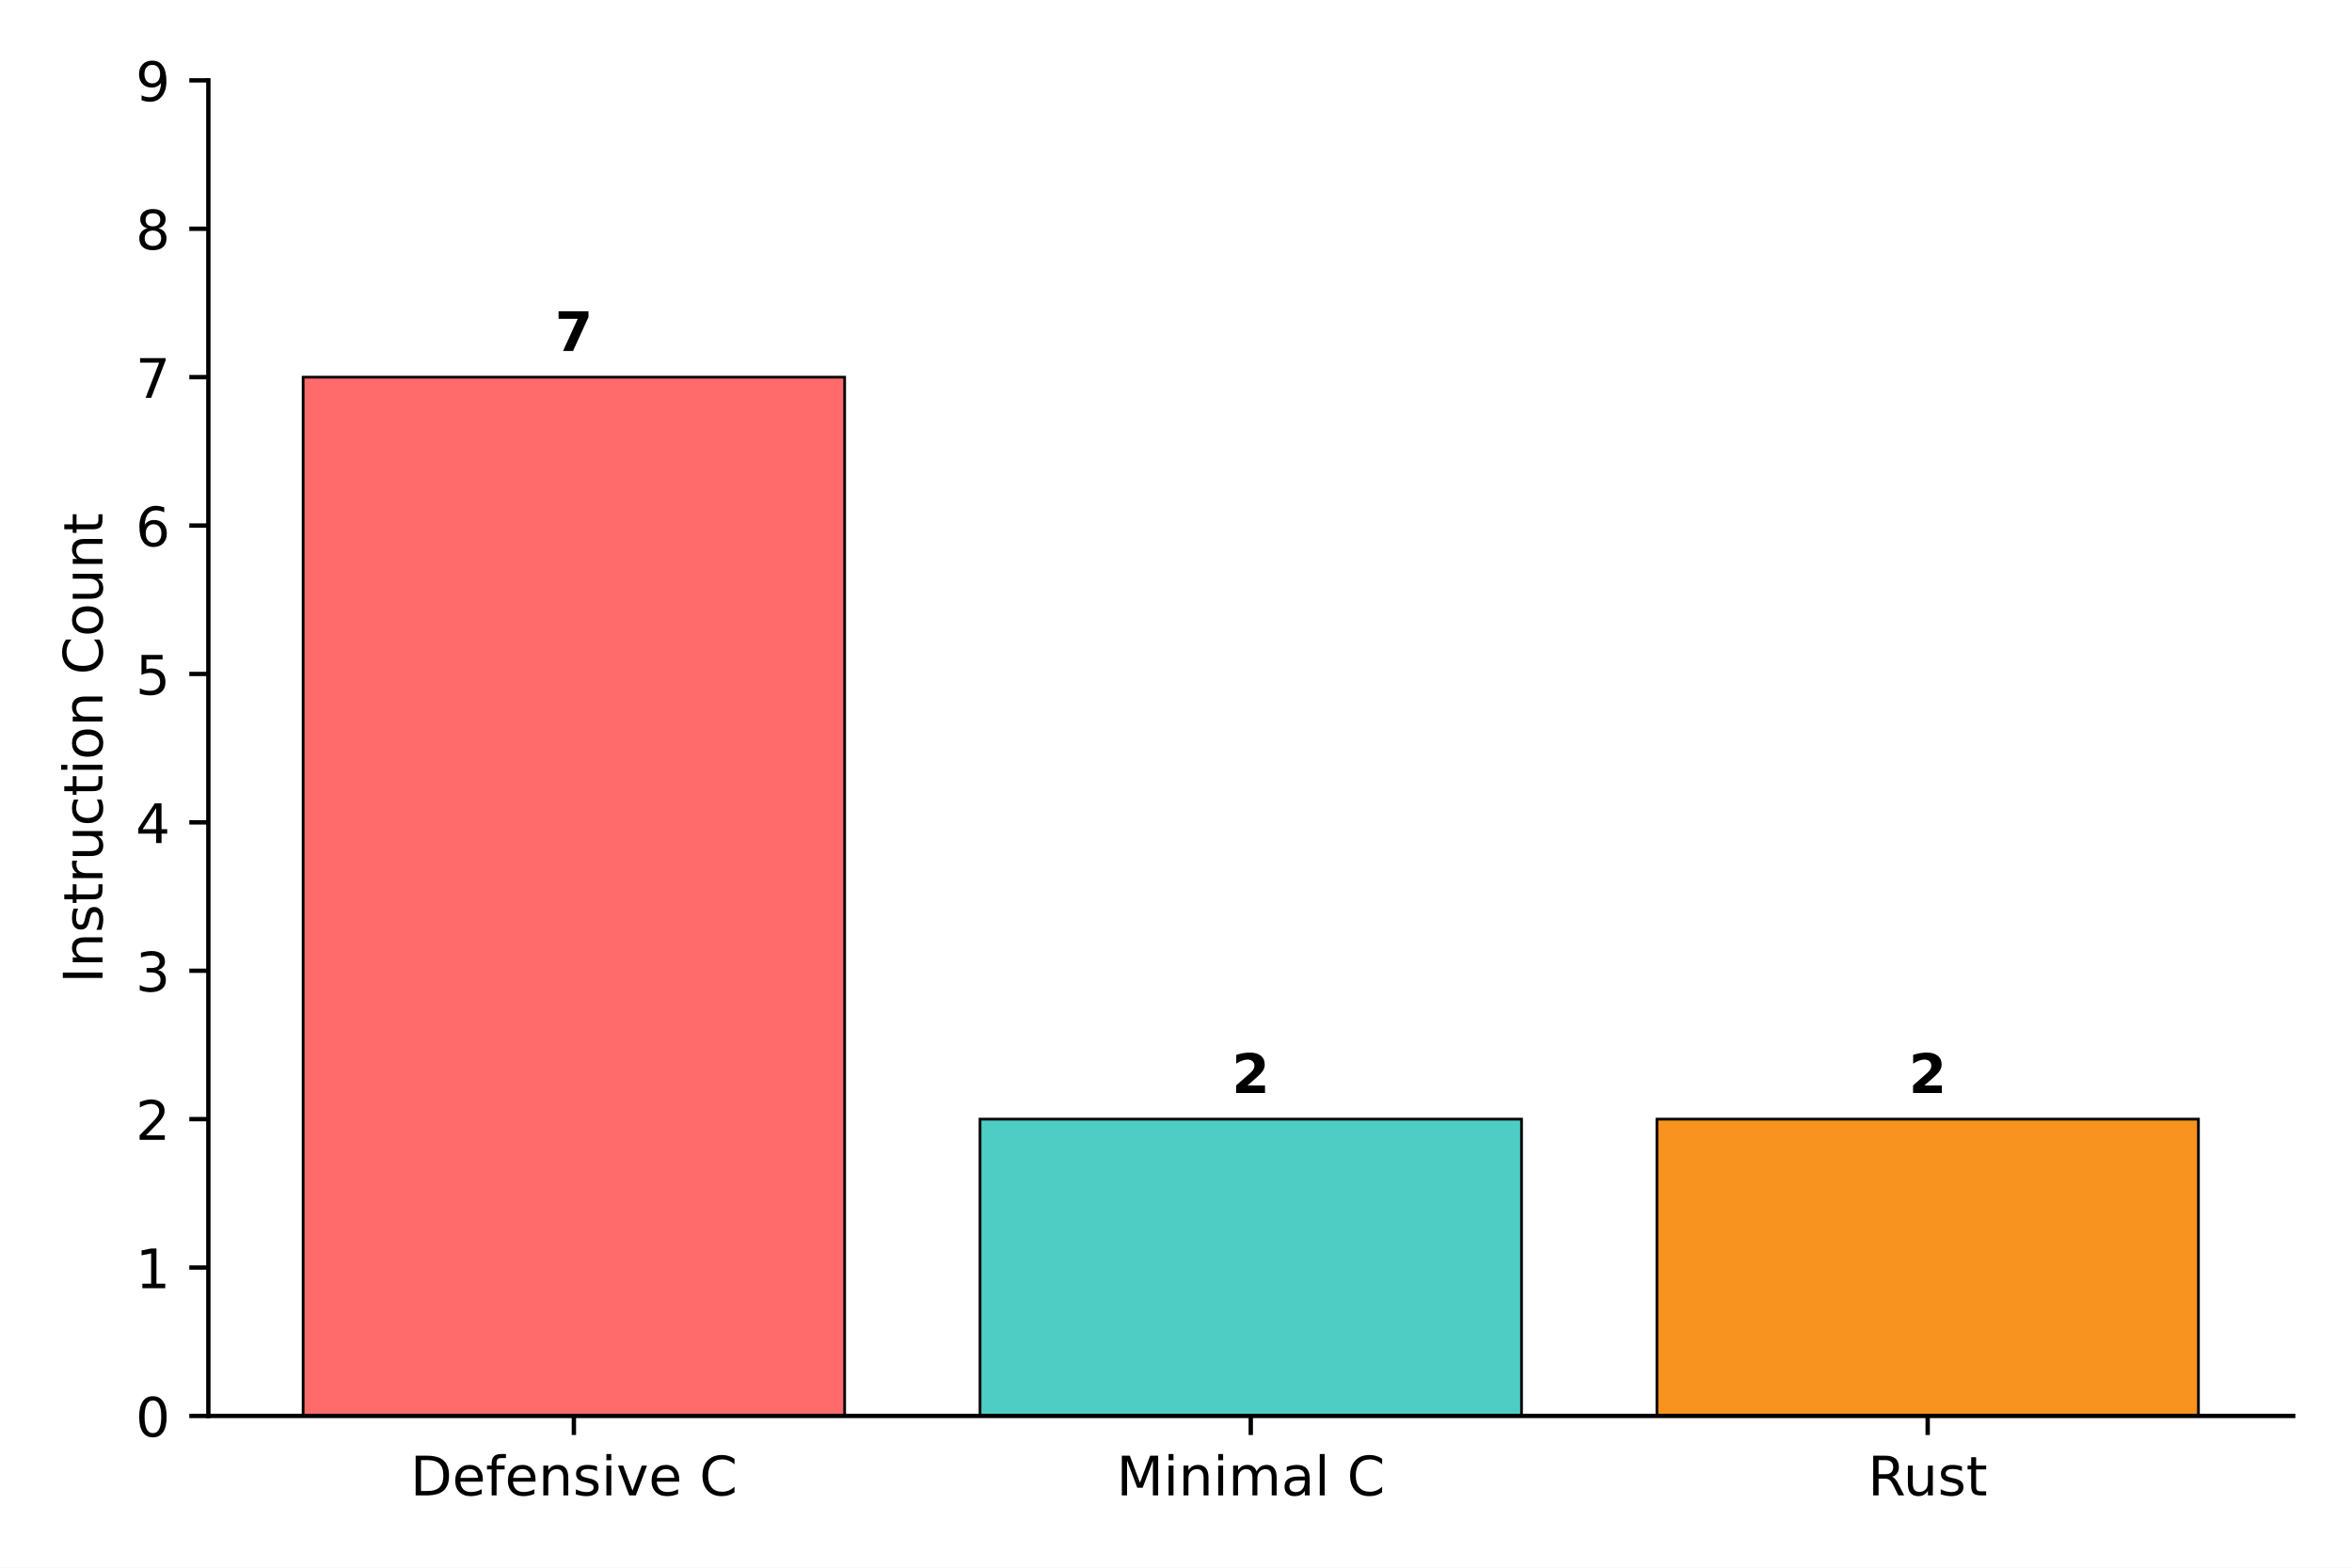
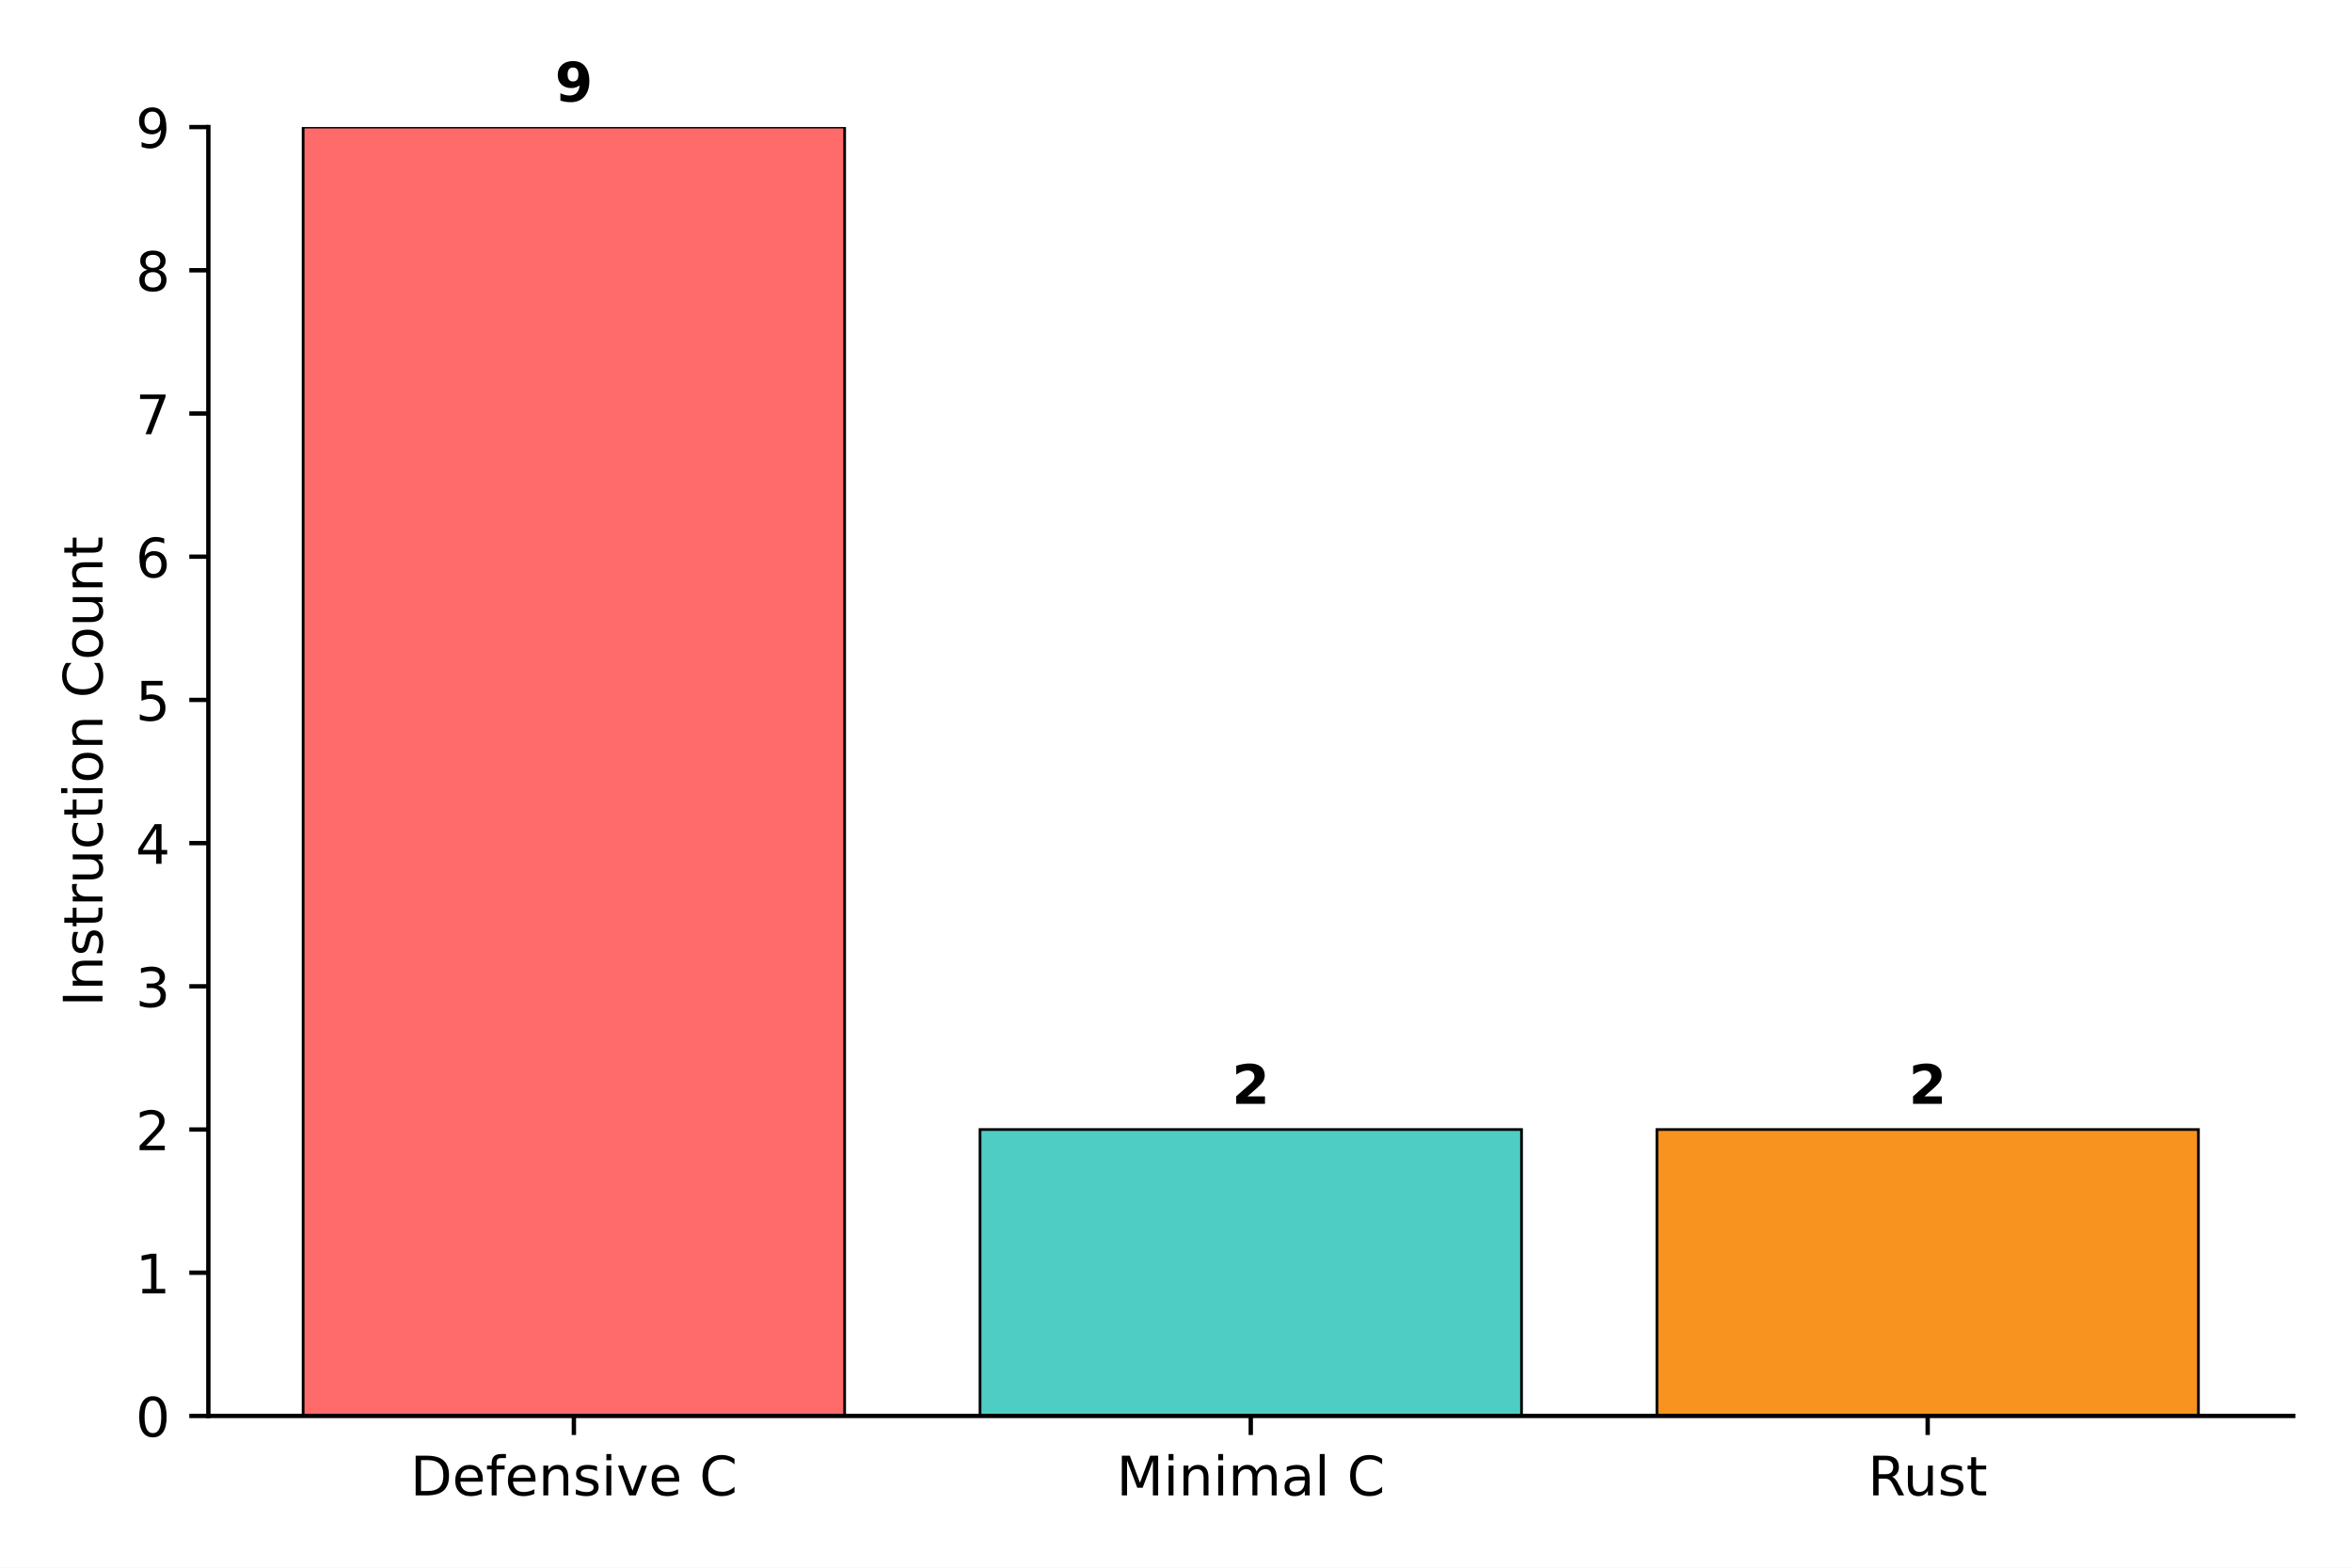
<svg xmlns="http://www.w3.org/2000/svg" xmlns:xlink="http://www.w3.org/1999/xlink" width="432pt" height="288pt" viewBox="0 0 432 288" version="1.1">
  <defs>
    <style type="text/css">*{stroke-linejoin: round; stroke-linecap: butt}</style>
  </defs>
  <g id="figure_1">
    <g id="patch_1">
      <path d="M 0 288  L 432 288  L 432 0  L 0 0  z " style="fill: #ffffff" />
    </g>
    <g id="axes_1">
      <g id="patch_2">
-         <path d="M 38.27 260.12  L 421.2 260.12  L 421.2 14.76  L 38.27 14.76  z " style="fill: #ffffff" />
+         <path d="M 38.27 260.12  L 421.2 260.12  L 421.2 23.344  L 38.27 23.344  z " style="fill: #ffffff" />
      </g>
      <g id="patch_3">
-         <path d="M 55.676 260.12  L 155.138 260.12  L 155.138 69.284  L 55.676 69.284  z " clip-path="url(#p840d6d845b)" style="fill: #ff6b6b; stroke: #000000; stroke-width: 0.5; stroke-linejoin: miter" />
+         <path d="M 55.676 260.12  L 155.138 260.12  L 155.138 23.344  L 55.676 23.344  z " clip-path="url(#pa86486b296)" style="fill: #ff6b6b; stroke: #000000; stroke-width: 0.5; stroke-linejoin: miter" />
      </g>
      <g id="patch_4">
-         <path d="M 180.004 260.12  L 279.466 260.12  L 279.466 205.596  L 180.004 205.596  z " clip-path="url(#p840d6d845b)" style="fill: #4ecdc4; stroke: #000000; stroke-width: 0.5; stroke-linejoin: miter" />
+         <path d="M 180.004 260.12  L 279.466 260.12  L 279.466 207.503  L 180.004 207.503  z " clip-path="url(#pa86486b296)" style="fill: #4ecdc4; stroke: #000000; stroke-width: 0.5; stroke-linejoin: miter" />
      </g>
      <g id="patch_5">
-         <path d="M 304.332 260.12  L 403.794 260.12  L 403.794 205.596  L 304.332 205.596  z " clip-path="url(#p840d6d845b)" style="fill: #f7931e; stroke: #000000; stroke-width: 0.5; stroke-linejoin: miter" />
+         <path d="M 304.332 260.12  L 403.794 260.12  L 403.794 207.503  L 304.332 207.503  z " clip-path="url(#pa86486b296)" style="fill: #f7931e; stroke: #000000; stroke-width: 0.5; stroke-linejoin: miter" />
      </g>
      <g id="matplotlib.axis_1">
        <g id="xtick_1">
          <g id="line2d_1">
            <defs>
-               <path id="m03a1fd24ce" d="M 0 0  L 0 3.5  " style="stroke: #000000; stroke-width: 0.8" />
+               <path id="mcf8dc79cb9" d="M 0 0  L 0 3.5  " style="stroke: #000000; stroke-width: 0.8" />
            </defs>
            <g>
-               <use xlink:href="#m03a1fd24ce" x="105.407" y="260.12" style="stroke: #000000; stroke-width: 0.8" />
+               <use xlink:href="#mcf8dc79cb9" x="105.407" y="260.12" style="stroke: #000000; stroke-width: 0.8" />
            </g>
          </g>
          <g id="text_1">
            <g transform="translate(75.36489 274.7184) scale(0.1 -0.1)">
              <defs>
                <path id="DejaVuSans-44" d="M 1259 4147  L 1259 519  L 2022 519  Q 2988 519 3436 956  Q 3884 1394 3884 2338  Q 3884 3275 3436 3711  Q 2988 4147 2022 4147  L 1259 4147  z M 628 4666  L 1925 4666  Q 3281 4666 3915 4102  Q 4550 3538 4550 2338  Q 4550 1131 3912 565  Q 3275 0 1925 0  L 628 0  L 628 4666  z " transform="scale(0.015625)" />
                <path id="DejaVuSans-65" d="M 3597 1894  L 3597 1613  L 953 1613  Q 991 1019 1311 708  Q 1631 397 2203 397  Q 2534 397 2845 478  Q 3156 559 3463 722  L 3463 178  Q 3153 47 2828 -22  Q 2503 -91 2169 -91  Q 1331 -91 842 396  Q 353 884 353 1716  Q 353 2575 817 3079  Q 1281 3584 2069 3584  Q 2775 3584 3186 3129  Q 3597 2675 3597 1894  z M 3022 2063  Q 3016 2534 2758 2815  Q 2500 3097 2075 3097  Q 1594 3097 1305 2825  Q 1016 2553 972 2059  L 3022 2063  z " transform="scale(0.015625)" />
                <path id="DejaVuSans-66" d="M 2375 4863  L 2375 4384  L 1825 4384  Q 1516 4384 1395 4259  Q 1275 4134 1275 3809  L 1275 3500  L 2222 3500  L 2222 3053  L 1275 3053  L 1275 0  L 697 0  L 697 3053  L 147 3053  L 147 3500  L 697 3500  L 697 3744  Q 697 4328 969 4595  Q 1241 4863 1831 4863  L 2375 4863  z " transform="scale(0.015625)" />
                <path id="DejaVuSans-6e" d="M 3513 2113  L 3513 0  L 2938 0  L 2938 2094  Q 2938 2591 2744 2837  Q 2550 3084 2163 3084  Q 1697 3084 1428 2787  Q 1159 2491 1159 1978  L 1159 0  L 581 0  L 581 3500  L 1159 3500  L 1159 2956  Q 1366 3272 1645 3428  Q 1925 3584 2291 3584  Q 2894 3584 3203 3211  Q 3513 2838 3513 2113  z " transform="scale(0.015625)" />
                <path id="DejaVuSans-73" d="M 2834 3397  L 2834 2853  Q 2591 2978 2328 3040  Q 2066 3103 1784 3103  Q 1356 3103 1142 2972  Q 928 2841 928 2578  Q 928 2378 1081 2264  Q 1234 2150 1697 2047  L 1894 2003  Q 2506 1872 2764 1633  Q 3022 1394 3022 966  Q 3022 478 2636 193  Q 2250 -91 1575 -91  Q 1294 -91 989 -36  Q 684 19 347 128  L 347 722  Q 666 556 975 473  Q 1284 391 1588 391  Q 1994 391 2212 530  Q 2431 669 2431 922  Q 2431 1156 2273 1281  Q 2116 1406 1581 1522  L 1381 1569  Q 847 1681 609 1914  Q 372 2147 372 2553  Q 372 3047 722 3315  Q 1072 3584 1716 3584  Q 2034 3584 2315 3537  Q 2597 3491 2834 3397  z " transform="scale(0.015625)" />
                <path id="DejaVuSans-69" d="M 603 3500  L 1178 3500  L 1178 0  L 603 0  L 603 3500  z M 603 4863  L 1178 4863  L 1178 4134  L 603 4134  L 603 4863  z " transform="scale(0.015625)" />
                <path id="DejaVuSans-76" d="M 191 3500  L 800 3500  L 1894 563  L 2988 3500  L 3597 3500  L 2284 0  L 1503 0  L 191 3500  z " transform="scale(0.015625)" />
                <path id="DejaVuSans-20" transform="scale(0.015625)" />
                <path id="DejaVuSans-43" d="M 4122 4306  L 4122 3641  Q 3803 3938 3442 4084  Q 3081 4231 2675 4231  Q 1875 4231 1450 3742  Q 1025 3253 1025 2328  Q 1025 1406 1450 917  Q 1875 428 2675 428  Q 3081 428 3442 575  Q 3803 722 4122 1019  L 4122 359  Q 3791 134 3420 21  Q 3050 -91 2638 -91  Q 1578 -91 968 557  Q 359 1206 359 2328  Q 359 3453 968 4101  Q 1578 4750 2638 4750  Q 3056 4750 3426 4639  Q 3797 4528 4122 4306  z " transform="scale(0.015625)" />
              </defs>
              <use xlink:href="#DejaVuSans-44" />
              <use xlink:href="#DejaVuSans-65" transform="translate(77.00195 0)" />
              <use xlink:href="#DejaVuSans-66" transform="translate(138.5254 0)" />
              <use xlink:href="#DejaVuSans-65" transform="translate(173.7305 0)" />
              <use xlink:href="#DejaVuSans-6e" transform="translate(235.2539 0)" />
              <use xlink:href="#DejaVuSans-73" transform="translate(298.6328 0)" />
              <use xlink:href="#DejaVuSans-69" transform="translate(350.7324 0)" />
              <use xlink:href="#DejaVuSans-76" transform="translate(378.5156 0)" />
              <use xlink:href="#DejaVuSans-65" transform="translate(437.6953 0)" />
              <use xlink:href="#DejaVuSans-20" transform="translate(499.2188 0)" />
              <use xlink:href="#DejaVuSans-43" transform="translate(531.0059 0)" />
            </g>
          </g>
        </g>
        <g id="xtick_2">
          <g id="line2d_2">
            <g>
-               <use xlink:href="#m03a1fd24ce" x="229.735" y="260.12" style="stroke: #000000; stroke-width: 0.8" />
+               <use xlink:href="#mcf8dc79cb9" x="229.735" y="260.12" style="stroke: #000000; stroke-width: 0.8" />
            </g>
          </g>
          <g id="text_2">
            <g transform="translate(205.0702 274.7184) scale(0.1 -0.1)">
              <defs>
                <path id="DejaVuSans-4d" d="M 628 4666  L 1569 4666  L 2759 1491  L 3956 4666  L 4897 4666  L 4897 0  L 4281 0  L 4281 4097  L 3078 897  L 2444 897  L 1241 4097  L 1241 0  L 628 0  L 628 4666  z " transform="scale(0.015625)" />
                <path id="DejaVuSans-6d" d="M 3328 2828  Q 3544 3216 3844 3400  Q 4144 3584 4550 3584  Q 5097 3584 5394 3201  Q 5691 2819 5691 2113  L 5691 0  L 5113 0  L 5113 2094  Q 5113 2597 4934 2840  Q 4756 3084 4391 3084  Q 3944 3084 3684 2787  Q 3425 2491 3425 1978  L 3425 0  L 2847 0  L 2847 2094  Q 2847 2600 2669 2842  Q 2491 3084 2119 3084  Q 1678 3084 1418 2786  Q 1159 2488 1159 1978  L 1159 0  L 581 0  L 581 3500  L 1159 3500  L 1159 2956  Q 1356 3278 1631 3431  Q 1906 3584 2284 3584  Q 2666 3584 2933 3390  Q 3200 3197 3328 2828  z " transform="scale(0.015625)" />
                <path id="DejaVuSans-61" d="M 2194 1759  Q 1497 1759 1228 1600  Q 959 1441 959 1056  Q 959 750 1161 570  Q 1363 391 1709 391  Q 2188 391 2477 730  Q 2766 1069 2766 1631  L 2766 1759  L 2194 1759  z M 3341 1997  L 3341 0  L 2766 0  L 2766 531  Q 2569 213 2275 61  Q 1981 -91 1556 -91  Q 1019 -91 701 211  Q 384 513 384 1019  Q 384 1609 779 1909  Q 1175 2209 1959 2209  L 2766 2209  L 2766 2266  Q 2766 2663 2505 2880  Q 2244 3097 1772 3097  Q 1472 3097 1187 3025  Q 903 2953 641 2809  L 641 3341  Q 956 3463 1253 3523  Q 1550 3584 1831 3584  Q 2591 3584 2966 3190  Q 3341 2797 3341 1997  z " transform="scale(0.015625)" />
                <path id="DejaVuSans-6c" d="M 603 4863  L 1178 4863  L 1178 0  L 603 0  L 603 4863  z " transform="scale(0.015625)" />
              </defs>
              <use xlink:href="#DejaVuSans-4d" />
              <use xlink:href="#DejaVuSans-69" transform="translate(86.2793 0)" />
              <use xlink:href="#DejaVuSans-6e" transform="translate(114.0625 0)" />
              <use xlink:href="#DejaVuSans-69" transform="translate(177.4414 0)" />
              <use xlink:href="#DejaVuSans-6d" transform="translate(205.2246 0)" />
              <use xlink:href="#DejaVuSans-61" transform="translate(302.6367 0)" />
              <use xlink:href="#DejaVuSans-6c" transform="translate(363.916 0)" />
              <use xlink:href="#DejaVuSans-20" transform="translate(391.6992 0)" />
              <use xlink:href="#DejaVuSans-43" transform="translate(423.4863 0)" />
            </g>
          </g>
        </g>
        <g id="xtick_3">
          <g id="line2d_3">
            <g>
-               <use xlink:href="#m03a1fd24ce" x="354.063" y="260.12" style="stroke: #000000; stroke-width: 0.8" />
+               <use xlink:href="#mcf8dc79cb9" x="354.063" y="260.12" style="stroke: #000000; stroke-width: 0.8" />
            </g>
          </g>
          <g id="text_3">
            <g transform="translate(343.0801 274.7184) scale(0.1 -0.1)">
              <defs>
                <path id="DejaVuSans-52" d="M 2841 2188  Q 3044 2119 3236 1894  Q 3428 1669 3622 1275  L 4263 0  L 3584 0  L 2988 1197  Q 2756 1666 2539 1819  Q 2322 1972 1947 1972  L 1259 1972  L 1259 0  L 628 0  L 628 4666  L 2053 4666  Q 2853 4666 3247 4331  Q 3641 3997 3641 3322  Q 3641 2881 3436 2590  Q 3231 2300 2841 2188  z M 1259 4147  L 1259 2491  L 2053 2491  Q 2509 2491 2742 2702  Q 2975 2913 2975 3322  Q 2975 3731 2742 3939  Q 2509 4147 2053 4147  L 1259 4147  z " transform="scale(0.015625)" />
                <path id="DejaVuSans-75" d="M 544 1381  L 544 3500  L 1119 3500  L 1119 1403  Q 1119 906 1312 657  Q 1506 409 1894 409  Q 2359 409 2629 706  Q 2900 1003 2900 1516  L 2900 3500  L 3475 3500  L 3475 0  L 2900 0  L 2900 538  Q 2691 219 2414 64  Q 2138 -91 1772 -91  Q 1169 -91 856 284  Q 544 659 544 1381  z M 1991 3584  L 1991 3584  z " transform="scale(0.015625)" />
                <path id="DejaVuSans-74" d="M 1172 4494  L 1172 3500  L 2356 3500  L 2356 3053  L 1172 3053  L 1172 1153  Q 1172 725 1289 603  Q 1406 481 1766 481  L 2356 481  L 2356 0  L 1766 0  Q 1100 0 847 248  Q 594 497 594 1153  L 594 3053  L 172 3053  L 172 3500  L 594 3500  L 594 4494  L 1172 4494  z " transform="scale(0.015625)" />
              </defs>
              <use xlink:href="#DejaVuSans-52" />
              <use xlink:href="#DejaVuSans-75" transform="translate(64.98242 0)" />
              <use xlink:href="#DejaVuSans-73" transform="translate(128.3613 0)" />
              <use xlink:href="#DejaVuSans-74" transform="translate(180.4609 0)" />
            </g>
          </g>
        </g>
      </g>
      <g id="matplotlib.axis_2">
        <g id="ytick_1">
          <g id="line2d_4">
            <defs>
-               <path id="m5f11d1700b" d="M 0 0  L -3.5 0  " style="stroke: #000000; stroke-width: 0.8" />
+               <path id="m3a97471a94" d="M 0 0  L -3.5 0  " style="stroke: #000000; stroke-width: 0.8" />
            </defs>
            <g>
-               <use xlink:href="#m5f11d1700b" x="38.27" y="260.12" style="stroke: #000000; stroke-width: 0.8" />
+               <use xlink:href="#m3a97471a94" x="38.27" y="260.12" style="stroke: #000000; stroke-width: 0.8" />
            </g>
          </g>
          <g id="text_4">
            <g transform="translate(24.9075 263.9192) scale(0.1 -0.1)">
              <defs>
                <path id="DejaVuSans-30" d="M 2034 4250  Q 1547 4250 1301 3770  Q 1056 3291 1056 2328  Q 1056 1369 1301 889  Q 1547 409 2034 409  Q 2525 409 2770 889  Q 3016 1369 3016 2328  Q 3016 3291 2770 3770  Q 2525 4250 2034 4250  z M 2034 4750  Q 2819 4750 3233 4129  Q 3647 3509 3647 2328  Q 3647 1150 3233 529  Q 2819 -91 2034 -91  Q 1250 -91 836 529  Q 422 1150 422 2328  Q 422 3509 836 4129  Q 1250 4750 2034 4750  z " transform="scale(0.015625)" />
              </defs>
              <use xlink:href="#DejaVuSans-30" />
            </g>
          </g>
        </g>
        <g id="ytick_2">
          <g id="line2d_5">
            <g>
-               <use xlink:href="#m5f11d1700b" x="38.27" y="232.858" style="stroke: #000000; stroke-width: 0.8" />
+               <use xlink:href="#m3a97471a94" x="38.27" y="233.812" style="stroke: #000000; stroke-width: 0.8" />
            </g>
          </g>
          <g id="text_5">
-             <g transform="translate(24.9075 236.657) scale(0.1 -0.1)">
+             <g transform="translate(24.9075 237.6108) scale(0.1 -0.1)">
              <defs>
                <path id="DejaVuSans-31" d="M 794 531  L 1825 531  L 1825 4091  L 703 3866  L 703 4441  L 1819 4666  L 2450 4666  L 2450 531  L 3481 531  L 3481 0  L 794 0  L 794 531  z " transform="scale(0.015625)" />
              </defs>
              <use xlink:href="#DejaVuSans-31" />
            </g>
          </g>
        </g>
        <g id="ytick_3">
          <g id="line2d_6">
            <g>
-               <use xlink:href="#m5f11d1700b" x="38.27" y="205.596" style="stroke: #000000; stroke-width: 0.8" />
+               <use xlink:href="#m3a97471a94" x="38.27" y="207.503" style="stroke: #000000; stroke-width: 0.8" />
            </g>
          </g>
          <g id="text_6">
-             <g transform="translate(24.9075 209.3948) scale(0.1 -0.1)">
+             <g transform="translate(24.9075 211.3023) scale(0.1 -0.1)">
              <defs>
                <path id="DejaVuSans-32" d="M 1228 531  L 3431 531  L 3431 0  L 469 0  L 469 531  Q 828 903 1448 1529  Q 2069 2156 2228 2338  Q 2531 2678 2651 2914  Q 2772 3150 2772 3378  Q 2772 3750 2511 3984  Q 2250 4219 1831 4219  Q 1534 4219 1204 4116  Q 875 4013 500 3803  L 500 4441  Q 881 4594 1212 4672  Q 1544 4750 1819 4750  Q 2544 4750 2975 4387  Q 3406 4025 3406 3419  Q 3406 3131 3298 2873  Q 3191 2616 2906 2266  Q 2828 2175 2409 1742  Q 1991 1309 1228 531  z " transform="scale(0.015625)" />
              </defs>
              <use xlink:href="#DejaVuSans-32" />
            </g>
          </g>
        </g>
        <g id="ytick_4">
          <g id="line2d_7">
            <g>
-               <use xlink:href="#m5f11d1700b" x="38.27" y="178.333" style="stroke: #000000; stroke-width: 0.8" />
+               <use xlink:href="#m3a97471a94" x="38.27" y="181.195" style="stroke: #000000; stroke-width: 0.8" />
            </g>
          </g>
          <g id="text_7">
-             <g transform="translate(24.9075 182.1326) scale(0.1 -0.1)">
+             <g transform="translate(24.9075 184.9939) scale(0.1 -0.1)">
              <defs>
                <path id="DejaVuSans-33" d="M 2597 2516  Q 3050 2419 3304 2112  Q 3559 1806 3559 1356  Q 3559 666 3084 287  Q 2609 -91 1734 -91  Q 1441 -91 1130 -33  Q 819 25 488 141  L 488 750  Q 750 597 1062 519  Q 1375 441 1716 441  Q 2309 441 2620 675  Q 2931 909 2931 1356  Q 2931 1769 2642 2001  Q 2353 2234 1838 2234  L 1294 2234  L 1294 2753  L 1863 2753  Q 2328 2753 2575 2939  Q 2822 3125 2822 3475  Q 2822 3834 2567 4026  Q 2313 4219 1838 4219  Q 1578 4219 1281 4162  Q 984 4106 628 3988  L 628 4550  Q 988 4650 1302 4700  Q 1616 4750 1894 4750  Q 2613 4750 3031 4423  Q 3450 4097 3450 3541  Q 3450 3153 3228 2886  Q 3006 2619 2597 2516  z " transform="scale(0.015625)" />
              </defs>
              <use xlink:href="#DejaVuSans-33" />
            </g>
          </g>
        </g>
        <g id="ytick_5">
          <g id="line2d_8">
            <g>
-               <use xlink:href="#m5f11d1700b" x="38.27" y="151.071" style="stroke: #000000; stroke-width: 0.8" />
+               <use xlink:href="#m3a97471a94" x="38.27" y="154.886" style="stroke: #000000; stroke-width: 0.8" />
            </g>
          </g>
          <g id="text_8">
-             <g transform="translate(24.9075 154.8703) scale(0.1 -0.1)">
+             <g transform="translate(24.9075 158.6854) scale(0.1 -0.1)">
              <defs>
                <path id="DejaVuSans-34" d="M 2419 4116  L 825 1625  L 2419 1625  L 2419 4116  z M 2253 4666  L 3047 4666  L 3047 1625  L 3713 1625  L 3713 1100  L 3047 1100  L 3047 0  L 2419 0  L 2419 1100  L 313 1100  L 313 1709  L 2253 4666  z " transform="scale(0.015625)" />
              </defs>
              <use xlink:href="#DejaVuSans-34" />
            </g>
          </g>
        </g>
        <g id="ytick_6">
          <g id="line2d_9">
            <g>
-               <use xlink:href="#m5f11d1700b" x="38.27" y="123.809" style="stroke: #000000; stroke-width: 0.8" />
+               <use xlink:href="#m3a97471a94" x="38.27" y="128.578" style="stroke: #000000; stroke-width: 0.8" />
            </g>
          </g>
          <g id="text_9">
-             <g transform="translate(24.9075 127.6081) scale(0.1 -0.1)">
+             <g transform="translate(24.9075 132.377) scale(0.1 -0.1)">
              <defs>
                <path id="DejaVuSans-35" d="M 691 4666  L 3169 4666  L 3169 4134  L 1269 4134  L 1269 2991  Q 1406 3038 1543 3061  Q 1681 3084 1819 3084  Q 2600 3084 3056 2656  Q 3513 2228 3513 1497  Q 3513 744 3044 326  Q 2575 -91 1722 -91  Q 1428 -91 1123 -41  Q 819 9 494 109  L 494 744  Q 775 591 1075 516  Q 1375 441 1709 441  Q 2250 441 2565 725  Q 2881 1009 2881 1497  Q 2881 1984 2565 2268  Q 2250 2553 1709 2553  Q 1456 2553 1204 2497  Q 953 2441 691 2322  L 691 4666  z " transform="scale(0.015625)" />
              </defs>
              <use xlink:href="#DejaVuSans-35" />
            </g>
          </g>
        </g>
        <g id="ytick_7">
          <g id="line2d_10">
            <g>
-               <use xlink:href="#m5f11d1700b" x="38.27" y="96.547" style="stroke: #000000; stroke-width: 0.8" />
+               <use xlink:href="#m3a97471a94" x="38.27" y="102.269" style="stroke: #000000; stroke-width: 0.8" />
            </g>
          </g>
          <g id="text_10">
-             <g transform="translate(24.9075 100.3459) scale(0.1 -0.1)">
+             <g transform="translate(24.9075 106.0686) scale(0.1 -0.1)">
              <defs>
                <path id="DejaVuSans-36" d="M 2113 2584  Q 1688 2584 1439 2293  Q 1191 2003 1191 1497  Q 1191 994 1439 701  Q 1688 409 2113 409  Q 2538 409 2786 701  Q 3034 994 3034 1497  Q 3034 2003 2786 2293  Q 2538 2584 2113 2584  z M 3366 4563  L 3366 3988  Q 3128 4100 2886 4159  Q 2644 4219 2406 4219  Q 1781 4219 1451 3797  Q 1122 3375 1075 2522  Q 1259 2794 1537 2939  Q 1816 3084 2150 3084  Q 2853 3084 3261 2657  Q 3669 2231 3669 1497  Q 3669 778 3244 343  Q 2819 -91 2113 -91  Q 1303 -91 875 529  Q 447 1150 447 2328  Q 447 3434 972 4092  Q 1497 4750 2381 4750  Q 2619 4750 2861 4703  Q 3103 4656 3366 4563  z " transform="scale(0.015625)" />
              </defs>
              <use xlink:href="#DejaVuSans-36" />
            </g>
          </g>
        </g>
        <g id="ytick_8">
          <g id="line2d_11">
            <g>
-               <use xlink:href="#m5f11d1700b" x="38.27" y="69.284" style="stroke: #000000; stroke-width: 0.8" />
+               <use xlink:href="#m3a97471a94" x="38.27" y="75.961" style="stroke: #000000; stroke-width: 0.8" />
            </g>
          </g>
          <g id="text_11">
-             <g transform="translate(24.9075 73.08366) scale(0.1 -0.1)">
+             <g transform="translate(24.9075 79.76011) scale(0.1 -0.1)">
              <defs>
                <path id="DejaVuSans-37" d="M 525 4666  L 3525 4666  L 3525 4397  L 1831 0  L 1172 0  L 2766 4134  L 525 4134  L 525 4666  z " transform="scale(0.015625)" />
              </defs>
              <use xlink:href="#DejaVuSans-37" />
            </g>
          </g>
        </g>
        <g id="ytick_9">
          <g id="line2d_12">
            <g>
-               <use xlink:href="#m5f11d1700b" x="38.27" y="42.022" style="stroke: #000000; stroke-width: 0.8" />
+               <use xlink:href="#m3a97471a94" x="38.27" y="49.652" style="stroke: #000000; stroke-width: 0.8" />
            </g>
          </g>
          <g id="text_12">
-             <g transform="translate(24.9075 45.82144) scale(0.1 -0.1)">
+             <g transform="translate(24.9075 53.45166) scale(0.1 -0.1)">
              <defs>
                <path id="DejaVuSans-38" d="M 2034 2216  Q 1584 2216 1326 1975  Q 1069 1734 1069 1313  Q 1069 891 1326 650  Q 1584 409 2034 409  Q 2484 409 2743 651  Q 3003 894 3003 1313  Q 3003 1734 2745 1975  Q 2488 2216 2034 2216  z M 1403 2484  Q 997 2584 770 2862  Q 544 3141 544 3541  Q 544 4100 942 4425  Q 1341 4750 2034 4750  Q 2731 4750 3128 4425  Q 3525 4100 3525 3541  Q 3525 3141 3298 2862  Q 3072 2584 2669 2484  Q 3125 2378 3379 2068  Q 3634 1759 3634 1313  Q 3634 634 3220 271  Q 2806 -91 2034 -91  Q 1263 -91 848 271  Q 434 634 434 1313  Q 434 1759 690 2068  Q 947 2378 1403 2484  z M 1172 3481  Q 1172 3119 1398 2916  Q 1625 2713 2034 2713  Q 2441 2713 2670 2916  Q 2900 3119 2900 3481  Q 2900 3844 2670 4047  Q 2441 4250 2034 4250  Q 1625 4250 1398 4047  Q 1172 3844 1172 3481  z " transform="scale(0.015625)" />
              </defs>
              <use xlink:href="#DejaVuSans-38" />
            </g>
          </g>
        </g>
        <g id="ytick_10">
          <g id="line2d_13">
            <g>
-               <use xlink:href="#m5f11d1700b" x="38.27" y="14.76" style="stroke: #000000; stroke-width: 0.8" />
+               <use xlink:href="#m3a97471a94" x="38.27" y="23.344" style="stroke: #000000; stroke-width: 0.8" />
            </g>
          </g>
          <g id="text_13">
-             <g transform="translate(24.9075 18.55922) scale(0.1 -0.1)">
+             <g transform="translate(24.9075 27.14322) scale(0.1 -0.1)">
              <defs>
                <path id="DejaVuSans-39" d="M 703 97  L 703 672  Q 941 559 1184 500  Q 1428 441 1663 441  Q 2288 441 2617 861  Q 2947 1281 2994 2138  Q 2813 1869 2534 1725  Q 2256 1581 1919 1581  Q 1219 1581 811 2004  Q 403 2428 403 3163  Q 403 3881 828 4315  Q 1253 4750 1959 4750  Q 2769 4750 3195 4129  Q 3622 3509 3622 2328  Q 3622 1225 3098 567  Q 2575 -91 1691 -91  Q 1453 -91 1209 -44  Q 966 3 703 97  z M 1959 2075  Q 2384 2075 2632 2365  Q 2881 2656 2881 3163  Q 2881 3666 2632 3958  Q 2384 4250 1959 4250  Q 1534 4250 1286 3958  Q 1038 3666 1038 3163  Q 1038 2656 1286 2365  Q 1534 2075 1959 2075  z " transform="scale(0.015625)" />
              </defs>
              <use xlink:href="#DejaVuSans-39" />
            </g>
          </g>
        </g>
        <g id="text_14">
-           <g transform="translate(18.82781 180.6369) rotate(-90) scale(0.1 -0.1)">
+           <g transform="translate(18.82781 184.9289) rotate(-90) scale(0.1 -0.1)">
            <defs>
              <path id="DejaVuSans-49" d="M 628 4666  L 1259 4666  L 1259 0  L 628 0  L 628 4666  z " transform="scale(0.015625)" />
              <path id="DejaVuSans-72" d="M 2631 2963  Q 2534 3019 2420 3045  Q 2306 3072 2169 3072  Q 1681 3072 1420 2755  Q 1159 2438 1159 1844  L 1159 0  L 581 0  L 581 3500  L 1159 3500  L 1159 2956  Q 1341 3275 1631 3429  Q 1922 3584 2338 3584  Q 2397 3584 2469 3576  Q 2541 3569 2628 3553  L 2631 2963  z " transform="scale(0.015625)" />
              <path id="DejaVuSans-63" d="M 3122 3366  L 3122 2828  Q 2878 2963 2633 3030  Q 2388 3097 2138 3097  Q 1578 3097 1268 2742  Q 959 2388 959 1747  Q 959 1106 1268 751  Q 1578 397 2138 397  Q 2388 397 2633 464  Q 2878 531 3122 666  L 3122 134  Q 2881 22 2623 -34  Q 2366 -91 2075 -91  Q 1284 -91 818 406  Q 353 903 353 1747  Q 353 2603 823 3093  Q 1294 3584 2113 3584  Q 2378 3584 2631 3529  Q 2884 3475 3122 3366  z " transform="scale(0.015625)" />
              <path id="DejaVuSans-6f" d="M 1959 3097  Q 1497 3097 1228 2736  Q 959 2375 959 1747  Q 959 1119 1226 758  Q 1494 397 1959 397  Q 2419 397 2687 759  Q 2956 1122 2956 1747  Q 2956 2369 2687 2733  Q 2419 3097 1959 3097  z M 1959 3584  Q 2709 3584 3137 3096  Q 3566 2609 3566 1747  Q 3566 888 3137 398  Q 2709 -91 1959 -91  Q 1206 -91 779 398  Q 353 888 353 1747  Q 353 2609 779 3096  Q 1206 3584 1959 3584  z " transform="scale(0.015625)" />
            </defs>
            <use xlink:href="#DejaVuSans-49" />
            <use xlink:href="#DejaVuSans-6e" transform="translate(29.49219 0)" />
            <use xlink:href="#DejaVuSans-73" transform="translate(92.87109 0)" />
            <use xlink:href="#DejaVuSans-74" transform="translate(144.9707 0)" />
            <use xlink:href="#DejaVuSans-72" transform="translate(184.1797 0)" />
            <use xlink:href="#DejaVuSans-75" transform="translate(225.293 0)" />
            <use xlink:href="#DejaVuSans-63" transform="translate(288.6719 0)" />
            <use xlink:href="#DejaVuSans-74" transform="translate(343.6523 0)" />
            <use xlink:href="#DejaVuSans-69" transform="translate(382.8613 0)" />
            <use xlink:href="#DejaVuSans-6f" transform="translate(410.6445 0)" />
            <use xlink:href="#DejaVuSans-6e" transform="translate(471.8262 0)" />
            <use xlink:href="#DejaVuSans-20" transform="translate(535.2051 0)" />
            <use xlink:href="#DejaVuSans-43" transform="translate(566.9922 0)" />
            <use xlink:href="#DejaVuSans-6f" transform="translate(636.8164 0)" />
            <use xlink:href="#DejaVuSans-75" transform="translate(697.998 0)" />
            <use xlink:href="#DejaVuSans-6e" transform="translate(761.377 0)" />
            <use xlink:href="#DejaVuSans-74" transform="translate(824.7559 0)" />
          </g>
        </g>
      </g>
      <g id="patch_6">
-         <path d="M 38.27 260.12  L 38.27 14.76  " style="fill: none; stroke: #000000; stroke-width: 0.8; stroke-linejoin: miter; stroke-linecap: square" />
+         <path d="M 38.27 260.12  L 38.27 23.344  " style="fill: none; stroke: #000000; stroke-width: 0.8; stroke-linejoin: miter; stroke-linecap: square" />
      </g>
      <g id="patch_7">
        <path d="M 38.27 260.12  L 421.2 260.12  " style="fill: none; stroke: #000000; stroke-width: 0.8; stroke-linejoin: miter; stroke-linecap: square" />
      </g>
      <g id="text_15">
-         <g transform="translate(101.9282 64.47853) scale(0.1 -0.1)">
+         <g transform="translate(101.9282 18.63347) scale(0.1 -0.1)">
          <defs>
-             <path id="DejaVuSans-Bold-37" d="M 428 4666  L 3944 4666  L 3944 3988  L 2125 0  L 953 0  L 2675 3781  L 428 3781  L 428 4666  z " transform="scale(0.015625)" />
+             <path id="DejaVuSans-Bold-39" d="M 641 103  L 641 966  Q 928 831 1190 764  Q 1453 697 1709 697  Q 2247 697 2547 995  Q 2847 1294 2900 1881  Q 2688 1725 2447 1647  Q 2206 1569 1925 1569  Q 1209 1569 770 1986  Q 331 2403 331 3084  Q 331 3838 820 4291  Q 1309 4744 2131 4744  Q 3044 4744 3544 4128  Q 4044 3513 4044 2388  Q 4044 1231 3459 570  Q 2875 -91 1856 -91  Q 1528 -91 1228 -42  Q 928 6 641 103  z M 2125 2350  Q 2441 2350 2600 2554  Q 2759 2759 2759 3169  Q 2759 3575 2600 3781  Q 2441 3988 2125 3988  Q 1809 3988 1650 3781  Q 1491 3575 1491 3169  Q 1491 2759 1650 2554  Q 1809 2350 2125 2350  z " transform="scale(0.015625)" />
          </defs>
-           <use xlink:href="#DejaVuSans-Bold-37" />
+           <use xlink:href="#DejaVuSans-Bold-39" />
        </g>
      </g>
      <g id="text_16">
-         <g transform="translate(226.2561 200.7896) scale(0.1 -0.1)">
+         <g transform="translate(226.2561 202.7926) scale(0.1 -0.1)">
          <defs>
            <path id="DejaVuSans-Bold-32" d="M 1844 884  L 3897 884  L 3897 0  L 506 0  L 506 884  L 2209 2388  Q 2438 2594 2547 2791  Q 2656 2988 2656 3200  Q 2656 3528 2436 3728  Q 2216 3928 1850 3928  Q 1569 3928 1234 3808  Q 900 3688 519 3450  L 519 4475  Q 925 4609 1322 4679  Q 1719 4750 2100 4750  Q 2938 4750 3402 4381  Q 3866 4013 3866 3353  Q 3866 2972 3669 2642  Q 3472 2313 2841 1759  L 1844 884  z " transform="scale(0.015625)" />
          </defs>
          <use xlink:href="#DejaVuSans-Bold-32" />
        </g>
      </g>
      <g id="text_17">
-         <g transform="translate(350.584 200.7896) scale(0.1 -0.1)">
+         <g transform="translate(350.584 202.7926) scale(0.1 -0.1)">
          <use xlink:href="#DejaVuSans-Bold-32" />
        </g>
      </g>
    </g>
  </g>
  <defs>
-     <clipPath id="p840d6d845b">
-       <rect x="38.27" y="14.76" width="382.93" height="245.36" />
+     <clipPath id="pa86486b296">
+       <rect x="38.27" y="23.344" width="382.93" height="236.776" />
    </clipPath>
  </defs>
</svg>
